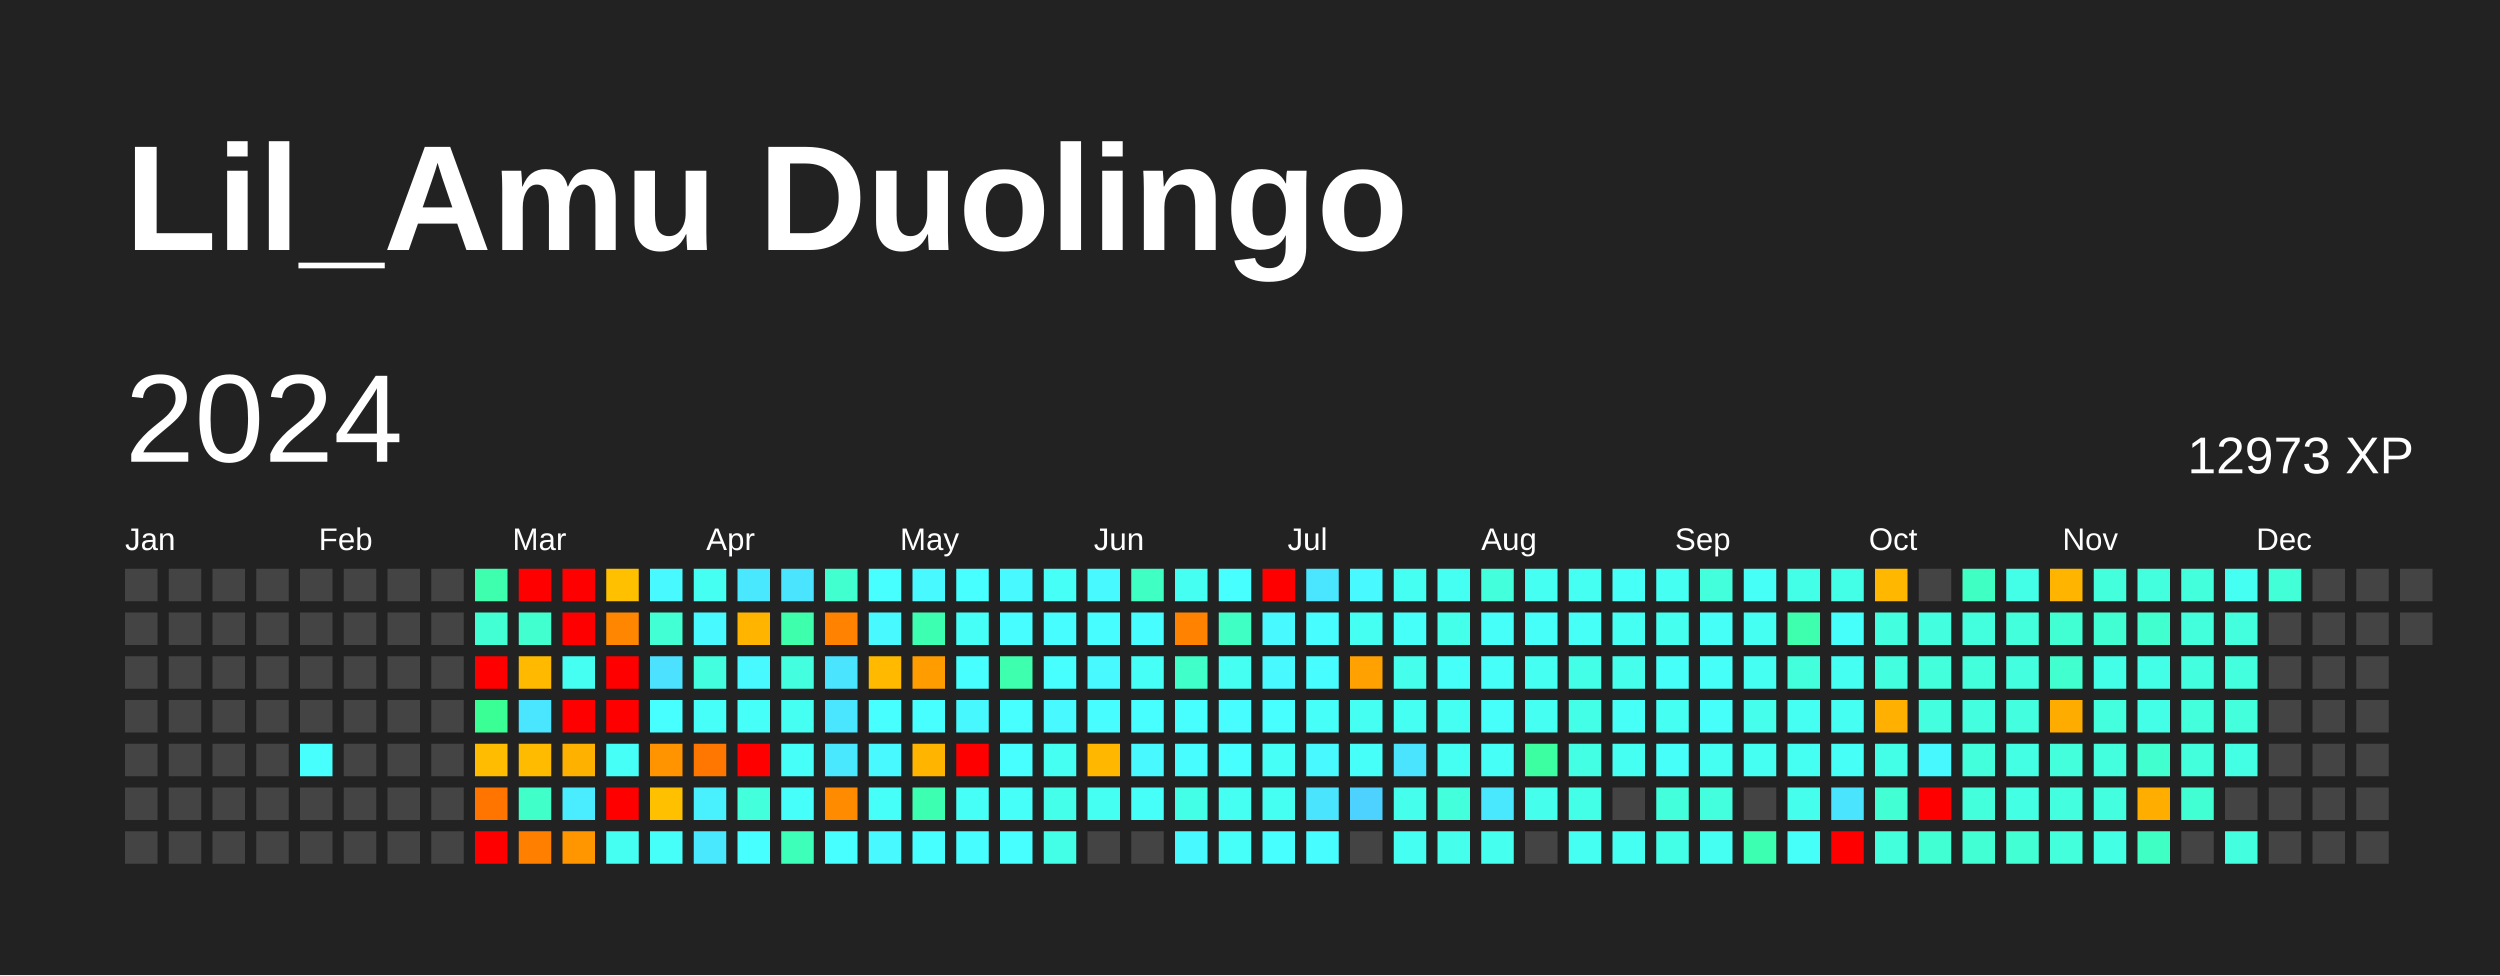
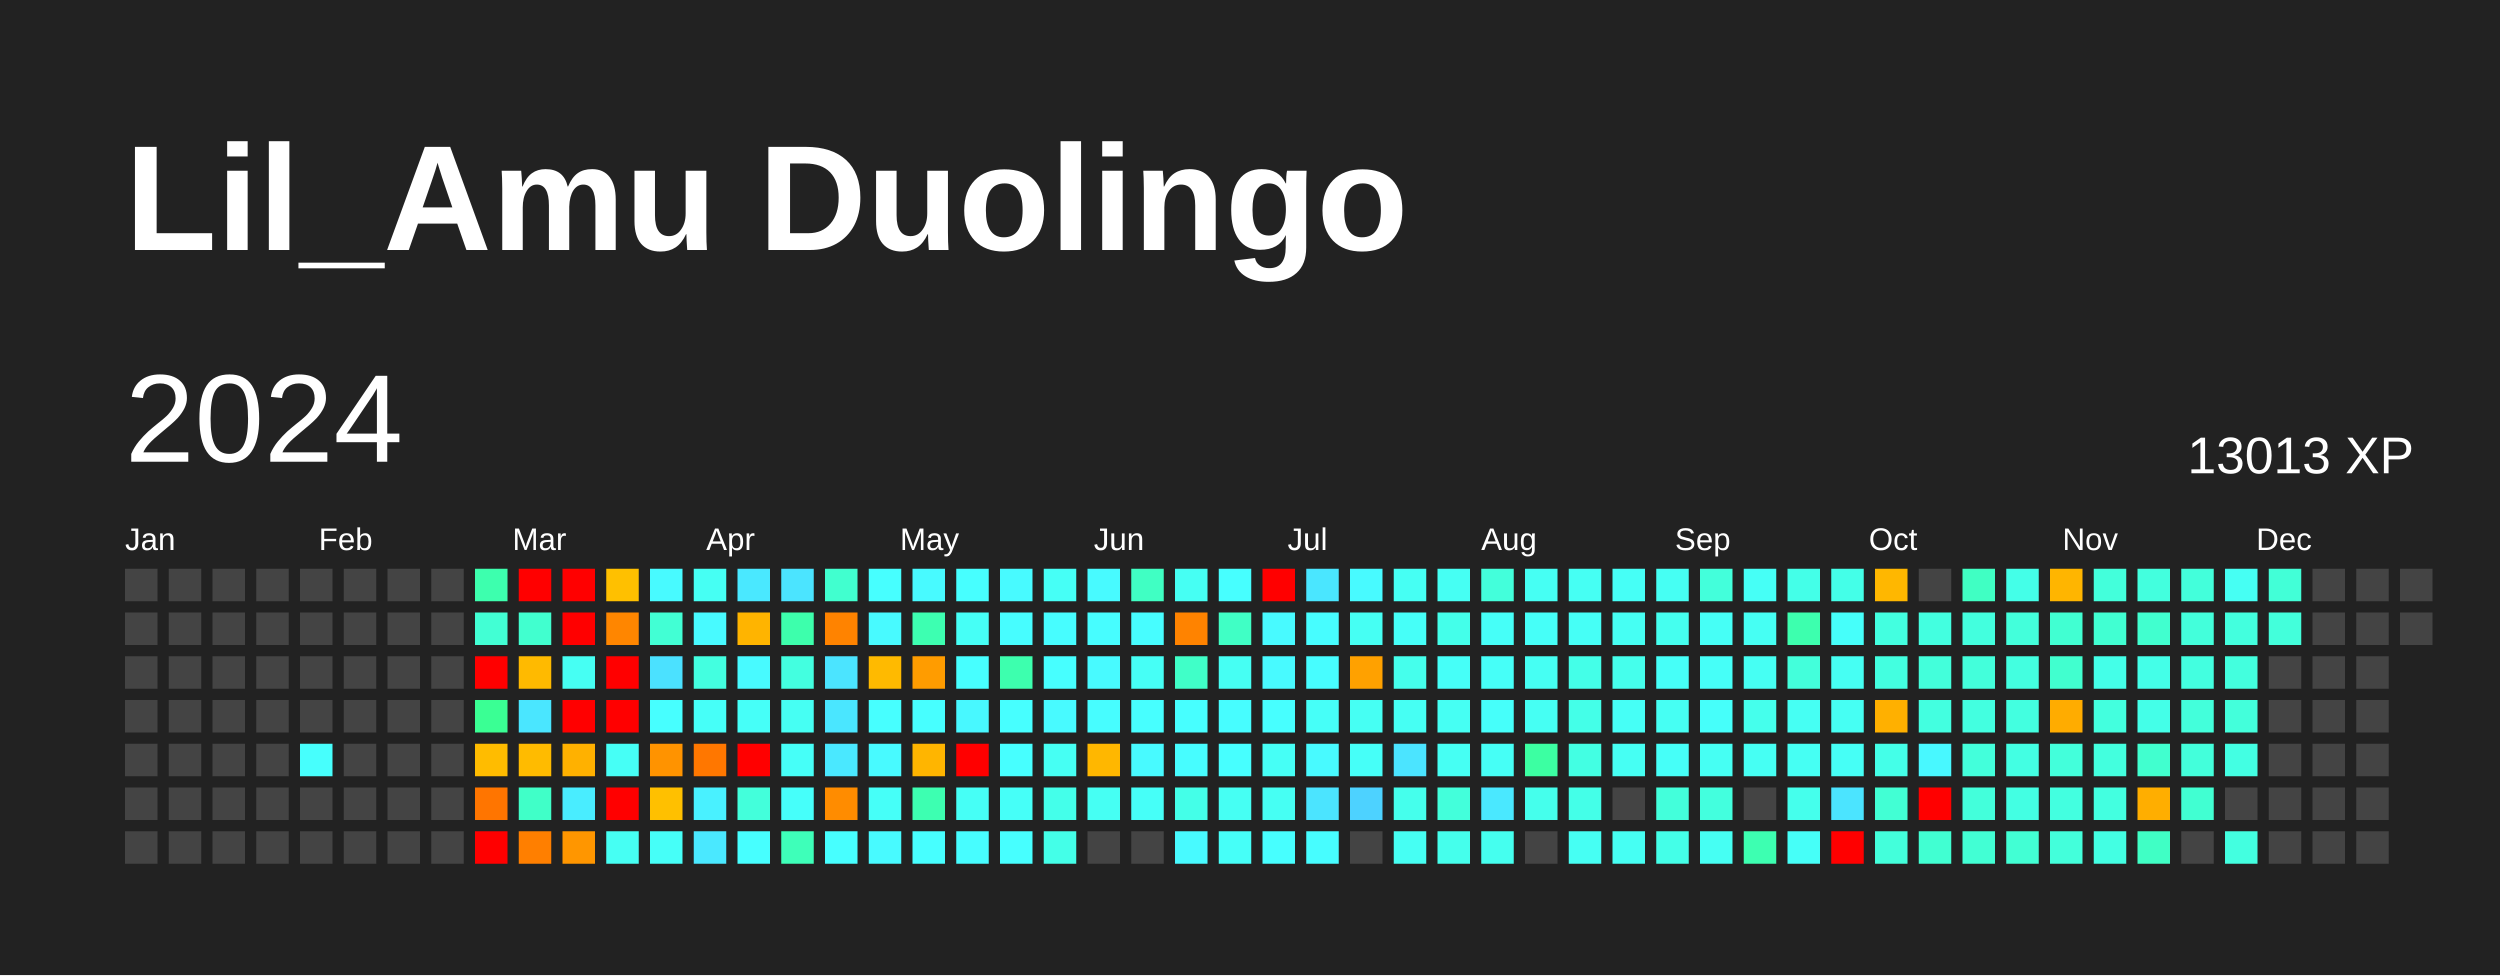
<svg xmlns="http://www.w3.org/2000/svg" baseProfile="full" height="78mm" version="1.1" viewBox="0,0,200,78" width="200mm">
  <defs />
  <rect fill="#222222" height="78" width="200" x="0" y="0" />
  <text fill="#FFFFFF" style="font-size:12px; font-family:Arial; font-weight:bold;" x="10" y="20">Lil_Amu Duolingo</text>
  <text dominant-baseline="hanging" fill="#FFFFFF" style="font-size:10.0px; font-family:Arial;" x="10" y="30">2024</text>
-   <text dominant-baseline="hanging" fill="#FFFFFF" style="font-size:4.125px; font-family:Arial;" x="175" y="35">12973 XP</text>
+   <text dominant-baseline="hanging" fill="#FFFFFF" style="font-size:4.125px; font-family:Arial;" x="175" y="35">13013 XP</text>
  <text fill="#FFFFFF" style="font-size:2.5px; font-family:Arial" x="10.0" y="44">Jan</text>
  <text fill="#FFFFFF" style="font-size:2.5px; font-family:Arial" x="25.5" y="44">Feb</text>
  <text fill="#FFFFFF" style="font-size:2.5px; font-family:Arial" x="41.0" y="44">Mar</text>
  <text fill="#FFFFFF" style="font-size:2.5px; font-family:Arial" x="56.5" y="44">Apr</text>
  <text fill="#FFFFFF" style="font-size:2.5px; font-family:Arial" x="72.0" y="44">May</text>
  <text fill="#FFFFFF" style="font-size:2.5px; font-family:Arial" x="87.5" y="44">Jun</text>
  <text fill="#FFFFFF" style="font-size:2.5px; font-family:Arial" x="103.0" y="44">Jul</text>
  <text fill="#FFFFFF" style="font-size:2.5px; font-family:Arial" x="118.5" y="44">Aug</text>
  <text fill="#FFFFFF" style="font-size:2.5px; font-family:Arial" x="134.0" y="44">Sep</text>
  <text fill="#FFFFFF" style="font-size:2.5px; font-family:Arial" x="149.5" y="44">Oct</text>
  <text fill="#FFFFFF" style="font-size:2.5px; font-family:Arial" x="165.0" y="44">Nov</text>
  <text fill="#FFFFFF" style="font-size:2.5px; font-family:Arial" x="180.5" y="44">Dec</text>
  <rect fill="#444444" height="2.6" width="2.6" x="10.0" y="45.5" />
  <rect fill="#444444" height="2.6" width="2.6" x="10.0" y="49.0" />
  <rect fill="#444444" height="2.6" width="2.6" x="10.0" y="52.5" />
  <rect fill="#444444" height="2.6" width="2.6" x="10.0" y="56.0" />
  <rect fill="#444444" height="2.6" width="2.6" x="10.0" y="59.5" />
  <rect fill="#444444" height="2.6" width="2.6" x="10.0" y="63.0" />
  <rect fill="#444444" height="2.6" width="2.6" x="10.0" y="66.5" />
  <rect fill="#444444" height="2.6" width="2.6" x="13.5" y="45.5" />
  <rect fill="#444444" height="2.6" width="2.6" x="13.5" y="49.0" />
  <rect fill="#444444" height="2.6" width="2.6" x="13.5" y="52.5" />
  <rect fill="#444444" height="2.6" width="2.6" x="13.5" y="56.0" />
  <rect fill="#444444" height="2.6" width="2.6" x="13.5" y="59.5" />
  <rect fill="#444444" height="2.6" width="2.6" x="13.5" y="63.0" />
  <rect fill="#444444" height="2.6" width="2.6" x="13.5" y="66.5" />
  <rect fill="#444444" height="2.6" width="2.6" x="17.0" y="45.5" />
  <rect fill="#444444" height="2.6" width="2.6" x="17.0" y="49.0" />
  <rect fill="#444444" height="2.6" width="2.6" x="17.0" y="52.5" />
  <rect fill="#444444" height="2.6" width="2.6" x="17.0" y="56.0" />
  <rect fill="#444444" height="2.6" width="2.6" x="17.0" y="59.5" />
  <rect fill="#444444" height="2.6" width="2.6" x="17.0" y="63.0" />
  <rect fill="#444444" height="2.6" width="2.6" x="17.0" y="66.5" />
  <rect fill="#444444" height="2.6" width="2.6" x="20.5" y="45.5" />
  <rect fill="#444444" height="2.6" width="2.6" x="20.5" y="49.0" />
  <rect fill="#444444" height="2.6" width="2.6" x="20.5" y="52.5" />
  <rect fill="#444444" height="2.6" width="2.6" x="20.5" y="56.0" />
  <rect fill="#444444" height="2.6" width="2.6" x="20.5" y="59.5" />
  <rect fill="#444444" height="2.6" width="2.6" x="20.5" y="63.0" />
  <rect fill="#444444" height="2.6" width="2.6" x="20.5" y="66.5" />
  <rect fill="#444444" height="2.6" width="2.6" x="24.0" y="45.5" />
  <rect fill="#444444" height="2.6" width="2.6" x="24.0" y="49.0" />
  <rect fill="#444444" height="2.6" width="2.6" x="24.0" y="52.5" />
  <rect fill="#444444" height="2.6" width="2.6" x="24.0" y="56.0" />
  <rect fill="#47fffd" height="2.6" width="2.6" x="24.0" y="59.5" />
  <rect fill="#444444" height="2.6" width="2.6" x="24.0" y="63.0" />
  <rect fill="#444444" height="2.6" width="2.6" x="24.0" y="66.5" />
  <rect fill="#444444" height="2.6" width="2.6" x="27.5" y="45.5" />
  <rect fill="#444444" height="2.6" width="2.6" x="27.5" y="49.0" />
  <rect fill="#444444" height="2.6" width="2.6" x="27.5" y="52.5" />
  <rect fill="#444444" height="2.6" width="2.6" x="27.5" y="56.0" />
  <rect fill="#444444" height="2.6" width="2.6" x="27.5" y="59.5" />
  <rect fill="#444444" height="2.6" width="2.6" x="27.5" y="63.0" />
  <rect fill="#444444" height="2.6" width="2.6" x="27.5" y="66.5" />
  <rect fill="#444444" height="2.6" width="2.6" x="31.0" y="45.5" />
  <rect fill="#444444" height="2.6" width="2.6" x="31.0" y="49.0" />
  <rect fill="#444444" height="2.6" width="2.6" x="31.0" y="52.5" />
  <rect fill="#444444" height="2.6" width="2.6" x="31.0" y="56.0" />
  <rect fill="#444444" height="2.6" width="2.6" x="31.0" y="59.5" />
  <rect fill="#444444" height="2.6" width="2.6" x="31.0" y="63.0" />
  <rect fill="#444444" height="2.6" width="2.6" x="31.0" y="66.5" />
  <rect fill="#444444" height="2.6" width="2.6" x="34.5" y="45.5" />
  <rect fill="#444444" height="2.6" width="2.6" x="34.5" y="49.0" />
  <rect fill="#444444" height="2.6" width="2.6" x="34.5" y="52.5" />
  <rect fill="#444444" height="2.6" width="2.6" x="34.5" y="56.0" />
  <rect fill="#444444" height="2.6" width="2.6" x="34.5" y="59.5" />
  <rect fill="#444444" height="2.6" width="2.6" x="34.5" y="63.0" />
  <rect fill="#444444" height="2.6" width="2.6" x="34.5" y="66.5" />
  <rect fill="#3dffae" height="2.6" width="2.6" x="38.0" y="45.5" />
  <rect fill="#42ffd4" height="2.6" width="2.6" x="38.0" y="49.0" />
  <rect fill="red" height="2.6" width="2.6" x="38.0" y="52.5" />
  <rect fill="#3aff94" height="2.6" width="2.6" x="38.0" y="56.0" />
  <rect fill="#ffbc00" height="2.6" width="2.6" x="38.0" y="59.5" />
  <rect fill="#ff7500" height="2.6" width="2.6" x="38.0" y="63.0" />
  <rect fill="red" height="2.6" width="2.6" x="38.0" y="66.5" />
  <rect fill="red" height="2.6" width="2.6" x="41.5" y="45.5" />
  <rect fill="#41ffcf" height="2.6" width="2.6" x="41.5" y="49.0" />
  <rect fill="#ffba00" height="2.6" width="2.6" x="41.5" y="52.5" />
  <rect fill="#4ae6ff" height="2.6" width="2.6" x="41.5" y="56.0" />
  <rect fill="#ffbb00" height="2.6" width="2.6" x="41.5" y="59.5" />
  <rect fill="#40ffc8" height="2.6" width="2.6" x="41.5" y="63.0" />
  <rect fill="#ff7f00" height="2.6" width="2.6" x="41.5" y="66.5" />
  <rect fill="red" height="2.6" width="2.6" x="45.0" y="45.5" />
  <rect fill="red" height="2.6" width="2.6" x="45.0" y="49.0" />
  <rect fill="#46fff3" height="2.6" width="2.6" x="45.0" y="52.5" />
  <rect fill="red" height="2.6" width="2.6" x="45.0" y="56.0" />
  <rect fill="#ffb100" height="2.6" width="2.6" x="45.0" y="59.5" />
  <rect fill="#49edff" height="2.6" width="2.6" x="45.0" y="63.0" />
  <rect fill="#ff9600" height="2.6" width="2.6" x="45.0" y="66.5" />
  <rect fill="#ffc000" height="2.6" width="2.6" x="48.5" y="45.5" />
  <rect fill="#ff8600" height="2.6" width="2.6" x="48.5" y="49.0" />
  <rect fill="red" height="2.6" width="2.6" x="48.5" y="52.5" />
  <rect fill="red" height="2.6" width="2.6" x="48.5" y="56.0" />
  <rect fill="#46fff6" height="2.6" width="2.6" x="48.5" y="59.5" />
  <rect fill="red" height="2.6" width="2.6" x="48.5" y="63.0" />
  <rect fill="#46fff3" height="2.6" width="2.6" x="48.5" y="66.5" />
  <rect fill="#48faff" height="2.6" width="2.6" x="52.0" y="45.5" />
  <rect fill="#42ffd4" height="2.6" width="2.6" x="52.0" y="49.0" />
  <rect fill="#4be1ff" height="2.6" width="2.6" x="52.0" y="52.5" />
  <rect fill="#47ffff" height="2.6" width="2.6" x="52.0" y="56.0" />
  <rect fill="#ff9300" height="2.6" width="2.6" x="52.0" y="59.5" />
  <rect fill="#ffc000" height="2.6" width="2.6" x="52.0" y="63.0" />
  <rect fill="#46fff8" height="2.6" width="2.6" x="52.0" y="66.5" />
  <rect fill="#46fff3" height="2.6" width="2.6" x="55.5" y="45.5" />
  <rect fill="#48faff" height="2.6" width="2.6" x="55.5" y="49.0" />
  <rect fill="#43ffe0" height="2.6" width="2.6" x="55.5" y="52.5" />
  <rect fill="#46fff8" height="2.6" width="2.6" x="55.5" y="56.0" />
  <rect fill="#ff7700" height="2.6" width="2.6" x="55.5" y="59.5" />
  <rect fill="#49f1ff" height="2.6" width="2.6" x="55.5" y="63.0" />
  <rect fill="#4ae8ff" height="2.6" width="2.6" x="55.5" y="66.5" />
  <rect fill="#4ae8ff" height="2.6" width="2.6" x="59.0" y="45.5" />
  <rect fill="#ffb400" height="2.6" width="2.6" x="59.0" y="49.0" />
  <rect fill="#48faff" height="2.6" width="2.6" x="59.0" y="52.5" />
  <rect fill="#46fff8" height="2.6" width="2.6" x="59.0" y="56.0" />
  <rect fill="red" height="2.6" width="2.6" x="59.0" y="59.5" />
  <rect fill="#43ffdb" height="2.6" width="2.6" x="59.0" y="63.0" />
  <rect fill="#47ffff" height="2.6" width="2.6" x="59.0" y="66.5" />
  <rect fill="#4be4ff" height="2.6" width="2.6" x="62.5" y="45.5" />
  <rect fill="#3dffac" height="2.6" width="2.6" x="62.5" y="49.0" />
  <rect fill="#43ffe0" height="2.6" width="2.6" x="62.5" y="52.5" />
  <rect fill="#46fff3" height="2.6" width="2.6" x="62.5" y="56.0" />
  <rect fill="#46fff8" height="2.6" width="2.6" x="62.5" y="59.5" />
  <rect fill="#46fffa" height="2.6" width="2.6" x="62.5" y="63.0" />
  <rect fill="#3effb9" height="2.6" width="2.6" x="62.5" y="66.5" />
  <rect fill="#41ffcf" height="2.6" width="2.6" x="66.0" y="45.5" />
  <rect fill="#ff8300" height="2.6" width="2.6" x="66.0" y="49.0" />
  <rect fill="#4be4ff" height="2.6" width="2.6" x="66.0" y="52.5" />
  <rect fill="#4ae6ff" height="2.6" width="2.6" x="66.0" y="56.0" />
  <rect fill="#4ae8ff" height="2.6" width="2.6" x="66.0" y="59.5" />
  <rect fill="#ff8c00" height="2.6" width="2.6" x="66.0" y="63.0" />
  <rect fill="#47ffff" height="2.6" width="2.6" x="66.0" y="66.5" />
  <rect fill="#47ffff" height="2.6" width="2.6" x="69.5" y="45.5" />
  <rect fill="#48faff" height="2.6" width="2.6" x="69.5" y="49.0" />
  <rect fill="#ffba00" height="2.6" width="2.6" x="69.5" y="52.5" />
  <rect fill="#47ffff" height="2.6" width="2.6" x="69.5" y="56.0" />
  <rect fill="#48faff" height="2.6" width="2.6" x="69.5" y="59.5" />
  <rect fill="#46fff8" height="2.6" width="2.6" x="69.5" y="63.0" />
  <rect fill="#48faff" height="2.6" width="2.6" x="69.5" y="66.5" />
  <rect fill="#48faff" height="2.6" width="2.6" x="73.0" y="45.5" />
  <rect fill="#3dffb1" height="2.6" width="2.6" x="73.0" y="49.0" />
  <rect fill="#ff9c00" height="2.6" width="2.6" x="73.0" y="52.5" />
  <rect fill="#47ffff" height="2.6" width="2.6" x="73.0" y="56.0" />
  <rect fill="#ffb500" height="2.6" width="2.6" x="73.0" y="59.5" />
  <rect fill="#3dffb1" height="2.6" width="2.6" x="73.0" y="63.0" />
  <rect fill="#47ffff" height="2.6" width="2.6" x="73.0" y="66.5" />
  <rect fill="#47ffff" height="2.6" width="2.6" x="76.5" y="45.5" />
  <rect fill="#46fff6" height="2.6" width="2.6" x="76.5" y="49.0" />
  <rect fill="#47ffff" height="2.6" width="2.6" x="76.5" y="52.5" />
  <rect fill="#48f8ff" height="2.6" width="2.6" x="76.5" y="56.0" />
  <rect fill="red" height="2.6" width="2.6" x="76.5" y="59.5" />
  <rect fill="#46fff6" height="2.6" width="2.6" x="76.5" y="63.0" />
  <rect fill="#47fdff" height="2.6" width="2.6" x="76.5" y="66.5" />
  <rect fill="#48faff" height="2.6" width="2.6" x="80.0" y="45.5" />
  <rect fill="#47fdff" height="2.6" width="2.6" x="80.0" y="49.0" />
  <rect fill="#3dffae" height="2.6" width="2.6" x="80.0" y="52.5" />
  <rect fill="#47ffff" height="2.6" width="2.6" x="80.0" y="56.0" />
  <rect fill="#47ffff" height="2.6" width="2.6" x="80.0" y="59.5" />
  <rect fill="#46fff8" height="2.6" width="2.6" x="80.0" y="63.0" />
  <rect fill="#47ffff" height="2.6" width="2.6" x="80.0" y="66.5" />
  <rect fill="#46fff6" height="2.6" width="2.6" x="83.5" y="45.5" />
  <rect fill="#47fdff" height="2.6" width="2.6" x="83.5" y="49.0" />
  <rect fill="#47ffff" height="2.6" width="2.6" x="83.5" y="52.5" />
  <rect fill="#48faff" height="2.6" width="2.6" x="83.5" y="56.0" />
  <rect fill="#46fff3" height="2.6" width="2.6" x="83.5" y="59.5" />
  <rect fill="#44ffea" height="2.6" width="2.6" x="83.5" y="63.0" />
  <rect fill="#44ffe8" height="2.6" width="2.6" x="83.5" y="66.5" />
  <rect fill="#48faff" height="2.6" width="2.6" x="87.0" y="45.5" />
  <rect fill="#47fdff" height="2.6" width="2.6" x="87.0" y="49.0" />
  <rect fill="#48faff" height="2.6" width="2.6" x="87.0" y="52.5" />
  <rect fill="#47fdff" height="2.6" width="2.6" x="87.0" y="56.0" />
  <rect fill="#ffb700" height="2.6" width="2.6" x="87.0" y="59.5" />
  <rect fill="#46fff3" height="2.6" width="2.6" x="87.0" y="63.0" />
  <rect fill="#444444" height="2.6" width="2.6" x="87.0" y="66.5" />
  <rect fill="#40ffc3" height="2.6" width="2.6" x="90.5" y="45.5" />
  <rect fill="#47fdff" height="2.6" width="2.6" x="90.5" y="49.0" />
  <rect fill="#46fff6" height="2.6" width="2.6" x="90.5" y="52.5" />
  <rect fill="#47ffff" height="2.6" width="2.6" x="90.5" y="56.0" />
  <rect fill="#48faff" height="2.6" width="2.6" x="90.5" y="59.5" />
  <rect fill="#46fff8" height="2.6" width="2.6" x="90.5" y="63.0" />
  <rect fill="#444444" height="2.6" width="2.6" x="90.5" y="66.5" />
  <rect fill="#46fff3" height="2.6" width="2.6" x="94.0" y="45.5" />
  <rect fill="#ff8300" height="2.6" width="2.6" x="94.0" y="49.0" />
  <rect fill="#40ffc8" height="2.6" width="2.6" x="94.0" y="52.5" />
  <rect fill="#47ffff" height="2.6" width="2.6" x="94.0" y="56.0" />
  <rect fill="#47fdff" height="2.6" width="2.6" x="94.0" y="59.5" />
  <rect fill="#44ffe8" height="2.6" width="2.6" x="94.0" y="63.0" />
  <rect fill="#48faff" height="2.6" width="2.6" x="94.0" y="66.5" />
  <rect fill="#47ffff" height="2.6" width="2.6" x="97.5" y="45.5" />
  <rect fill="#40ffc5" height="2.6" width="2.6" x="97.5" y="49.0" />
  <rect fill="#46fff3" height="2.6" width="2.6" x="97.5" y="52.5" />
  <rect fill="#47fdff" height="2.6" width="2.6" x="97.5" y="56.0" />
  <rect fill="#47ffff" height="2.6" width="2.6" x="97.5" y="59.5" />
  <rect fill="#46fff3" height="2.6" width="2.6" x="97.5" y="63.0" />
  <rect fill="#46fff8" height="2.6" width="2.6" x="97.5" y="66.5" />
  <rect fill="red" height="2.6" width="2.6" x="101.0" y="45.5" />
  <rect fill="#48faff" height="2.6" width="2.6" x="101.0" y="49.0" />
  <rect fill="#48faff" height="2.6" width="2.6" x="101.0" y="52.5" />
  <rect fill="#47ffff" height="2.6" width="2.6" x="101.0" y="56.0" />
  <rect fill="#46fff6" height="2.6" width="2.6" x="101.0" y="59.5" />
  <rect fill="#46fff3" height="2.6" width="2.6" x="101.0" y="63.0" />
  <rect fill="#47ffff" height="2.6" width="2.6" x="101.0" y="66.5" />
  <rect fill="#4ae6ff" height="2.6" width="2.6" x="104.5" y="45.5" />
  <rect fill="#47fdff" height="2.6" width="2.6" x="104.5" y="49.0" />
  <rect fill="#47fdff" height="2.6" width="2.6" x="104.5" y="52.5" />
  <rect fill="#46fff8" height="2.6" width="2.6" x="104.5" y="56.0" />
  <rect fill="#48faff" height="2.6" width="2.6" x="104.5" y="59.5" />
  <rect fill="#4be4ff" height="2.6" width="2.6" x="104.5" y="63.0" />
  <rect fill="#47fdff" height="2.6" width="2.6" x="104.5" y="66.5" />
  <rect fill="#48faff" height="2.6" width="2.6" x="108.0" y="45.5" />
  <rect fill="#46fff3" height="2.6" width="2.6" x="108.0" y="49.0" />
  <rect fill="#ffa100" height="2.6" width="2.6" x="108.0" y="52.5" />
  <rect fill="#46fff3" height="2.6" width="2.6" x="108.0" y="56.0" />
  <rect fill="#46fff8" height="2.6" width="2.6" x="108.0" y="59.5" />
  <rect fill="#4dd2ff" height="2.6" width="2.6" x="108.0" y="63.0" />
  <rect fill="#444444" height="2.6" width="2.6" x="108.0" y="66.5" />
  <rect fill="#46fff3" height="2.6" width="2.6" x="111.5" y="45.5" />
  <rect fill="#46fff8" height="2.6" width="2.6" x="111.5" y="49.0" />
  <rect fill="#45ffec" height="2.6" width="2.6" x="111.5" y="52.5" />
  <rect fill="#46fff3" height="2.6" width="2.6" x="111.5" y="56.0" />
  <rect fill="#4be4ff" height="2.6" width="2.6" x="111.5" y="59.5" />
  <rect fill="#45ffec" height="2.6" width="2.6" x="111.5" y="63.0" />
  <rect fill="#46fff3" height="2.6" width="2.6" x="111.5" y="66.5" />
  <rect fill="#46fff3" height="2.6" width="2.6" x="115.0" y="45.5" />
  <rect fill="#44ffea" height="2.6" width="2.6" x="115.0" y="49.0" />
  <rect fill="#46fff8" height="2.6" width="2.6" x="115.0" y="52.5" />
  <rect fill="#46fff3" height="2.6" width="2.6" x="115.0" y="56.0" />
  <rect fill="#46fff3" height="2.6" width="2.6" x="115.0" y="59.5" />
  <rect fill="#43ffdb" height="2.6" width="2.6" x="115.0" y="63.0" />
  <rect fill="#45ffec" height="2.6" width="2.6" x="115.0" y="66.5" />
  <rect fill="#43ffdb" height="2.6" width="2.6" x="118.5" y="45.5" />
  <rect fill="#46fff8" height="2.6" width="2.6" x="118.5" y="49.0" />
  <rect fill="#46fff8" height="2.6" width="2.6" x="118.5" y="52.5" />
  <rect fill="#46fffa" height="2.6" width="2.6" x="118.5" y="56.0" />
  <rect fill="#46fff6" height="2.6" width="2.6" x="118.5" y="59.5" />
  <rect fill="#4ae8ff" height="2.6" width="2.6" x="118.5" y="63.0" />
  <rect fill="#45ffef" height="2.6" width="2.6" x="118.5" y="66.5" />
  <rect fill="#46fff3" height="2.6" width="2.6" x="122.0" y="45.5" />
  <rect fill="#46fff8" height="2.6" width="2.6" x="122.0" y="49.0" />
  <rect fill="#46fff3" height="2.6" width="2.6" x="122.0" y="52.5" />
  <rect fill="#46fff3" height="2.6" width="2.6" x="122.0" y="56.0" />
  <rect fill="#3cffa2" height="2.6" width="2.6" x="122.0" y="59.5" />
  <rect fill="#45ffec" height="2.6" width="2.6" x="122.0" y="63.0" />
  <rect fill="#444444" height="2.6" width="2.6" x="122.0" y="66.5" />
  <rect fill="#46fff3" height="2.6" width="2.6" x="125.5" y="45.5" />
  <rect fill="#46fff6" height="2.6" width="2.6" x="125.5" y="49.0" />
  <rect fill="#44ffe8" height="2.6" width="2.6" x="125.5" y="52.5" />
  <rect fill="#44ffe8" height="2.6" width="2.6" x="125.5" y="56.0" />
  <rect fill="#43ffe3" height="2.6" width="2.6" x="125.5" y="59.5" />
  <rect fill="#44ffe8" height="2.6" width="2.6" x="125.5" y="63.0" />
  <rect fill="#46fff3" height="2.6" width="2.6" x="125.5" y="66.5" />
  <rect fill="#46fff6" height="2.6" width="2.6" x="129.0" y="45.5" />
  <rect fill="#46fff3" height="2.6" width="2.6" x="129.0" y="49.0" />
  <rect fill="#45ffec" height="2.6" width="2.6" x="129.0" y="52.5" />
  <rect fill="#46fff6" height="2.6" width="2.6" x="129.0" y="56.0" />
  <rect fill="#46fff3" height="2.6" width="2.6" x="129.0" y="59.5" />
  <rect fill="#444444" height="2.6" width="2.6" x="129.0" y="63.0" />
  <rect fill="#46fff3" height="2.6" width="2.6" x="129.0" y="66.5" />
  <rect fill="#46fff3" height="2.6" width="2.6" x="132.5" y="45.5" />
  <rect fill="#45ffef" height="2.6" width="2.6" x="132.5" y="49.0" />
  <rect fill="#46fff8" height="2.6" width="2.6" x="132.5" y="52.5" />
  <rect fill="#46fff3" height="2.6" width="2.6" x="132.5" y="56.0" />
  <rect fill="#46fff8" height="2.6" width="2.6" x="132.5" y="59.5" />
  <rect fill="#43ffdb" height="2.6" width="2.6" x="132.5" y="63.0" />
  <rect fill="#44ffe8" height="2.6" width="2.6" x="132.5" y="66.5" />
  <rect fill="#43ffdb" height="2.6" width="2.6" x="136.0" y="45.5" />
  <rect fill="#46fff6" height="2.6" width="2.6" x="136.0" y="49.0" />
  <rect fill="#46fff8" height="2.6" width="2.6" x="136.0" y="52.5" />
  <rect fill="#46fffa" height="2.6" width="2.6" x="136.0" y="56.0" />
  <rect fill="#46fff3" height="2.6" width="2.6" x="136.0" y="59.5" />
  <rect fill="#43ffde" height="2.6" width="2.6" x="136.0" y="63.0" />
  <rect fill="#46fff3" height="2.6" width="2.6" x="136.0" y="66.5" />
  <rect fill="#46fff6" height="2.6" width="2.6" x="139.5" y="45.5" />
  <rect fill="#46fff3" height="2.6" width="2.6" x="139.5" y="49.0" />
  <rect fill="#46fff3" height="2.6" width="2.6" x="139.5" y="52.5" />
  <rect fill="#45ffec" height="2.6" width="2.6" x="139.5" y="56.0" />
  <rect fill="#46fff3" height="2.6" width="2.6" x="139.5" y="59.5" />
  <rect fill="#444444" height="2.6" width="2.6" x="139.5" y="63.0" />
  <rect fill="#3dffb1" height="2.6" width="2.6" x="139.5" y="66.5" />
  <rect fill="#44ffe8" height="2.6" width="2.6" x="143.0" y="45.5" />
  <rect fill="#3dffae" height="2.6" width="2.6" x="143.0" y="49.0" />
  <rect fill="#43ffdb" height="2.6" width="2.6" x="143.0" y="52.5" />
  <rect fill="#46fff3" height="2.6" width="2.6" x="143.0" y="56.0" />
  <rect fill="#46fff3" height="2.6" width="2.6" x="143.0" y="59.5" />
  <rect fill="#45ffec" height="2.6" width="2.6" x="143.0" y="63.0" />
  <rect fill="#46fff8" height="2.6" width="2.6" x="143.0" y="66.5" />
  <rect fill="#44ffe8" height="2.6" width="2.6" x="146.5" y="45.5" />
  <rect fill="#46fffa" height="2.6" width="2.6" x="146.5" y="49.0" />
  <rect fill="#46fff3" height="2.6" width="2.6" x="146.5" y="52.5" />
  <rect fill="#46fff3" height="2.6" width="2.6" x="146.5" y="56.0" />
  <rect fill="#46fff6" height="2.6" width="2.6" x="146.5" y="59.5" />
  <rect fill="#4be4ff" height="2.6" width="2.6" x="146.5" y="63.0" />
  <rect fill="red" height="2.6" width="2.6" x="146.5" y="66.5" />
  <rect fill="#ffb700" height="2.6" width="2.6" x="150.0" y="45.5" />
  <rect fill="#43ffe0" height="2.6" width="2.6" x="150.0" y="49.0" />
  <rect fill="#43ffe0" height="2.6" width="2.6" x="150.0" y="52.5" />
  <rect fill="#ffb000" height="2.6" width="2.6" x="150.0" y="56.0" />
  <rect fill="#44ffe8" height="2.6" width="2.6" x="150.0" y="59.5" />
  <rect fill="#42ffd4" height="2.6" width="2.6" x="150.0" y="63.0" />
  <rect fill="#43ffdb" height="2.6" width="2.6" x="150.0" y="66.5" />
  <rect fill="#444444" height="2.6" width="2.6" x="153.5" y="45.5" />
  <rect fill="#43ffe0" height="2.6" width="2.6" x="153.5" y="49.0" />
  <rect fill="#43ffdb" height="2.6" width="2.6" x="153.5" y="52.5" />
  <rect fill="#43ffe0" height="2.6" width="2.6" x="153.5" y="56.0" />
  <rect fill="#48f8ff" height="2.6" width="2.6" x="153.5" y="59.5" />
  <rect fill="red" height="2.6" width="2.6" x="153.5" y="63.0" />
  <rect fill="#41ffd2" height="2.6" width="2.6" x="153.5" y="66.5" />
  <rect fill="#40ffc3" height="2.6" width="2.6" x="157.0" y="45.5" />
  <rect fill="#43ffde" height="2.6" width="2.6" x="157.0" y="49.0" />
  <rect fill="#43ffdb" height="2.6" width="2.6" x="157.0" y="52.5" />
  <rect fill="#43ffe0" height="2.6" width="2.6" x="157.0" y="56.0" />
  <rect fill="#43ffdb" height="2.6" width="2.6" x="157.0" y="59.5" />
  <rect fill="#43ffdb" height="2.6" width="2.6" x="157.0" y="63.0" />
  <rect fill="#42ffd4" height="2.6" width="2.6" x="157.0" y="66.5" />
  <rect fill="#44ffe8" height="2.6" width="2.6" x="160.5" y="45.5" />
  <rect fill="#43ffdb" height="2.6" width="2.6" x="160.5" y="49.0" />
  <rect fill="#43ffe0" height="2.6" width="2.6" x="160.5" y="52.5" />
  <rect fill="#43ffe0" height="2.6" width="2.6" x="160.5" y="56.0" />
  <rect fill="#43ffe3" height="2.6" width="2.6" x="160.5" y="59.5" />
  <rect fill="#43ffe3" height="2.6" width="2.6" x="160.5" y="63.0" />
  <rect fill="#42ffd4" height="2.6" width="2.6" x="160.5" y="66.5" />
  <rect fill="#ffb500" height="2.6" width="2.6" x="164.0" y="45.5" />
  <rect fill="#41ffd2" height="2.6" width="2.6" x="164.0" y="49.0" />
  <rect fill="#41ffcf" height="2.6" width="2.6" x="164.0" y="52.5" />
  <rect fill="#ffac00" height="2.6" width="2.6" x="164.0" y="56.0" />
  <rect fill="#43ffdb" height="2.6" width="2.6" x="164.0" y="59.5" />
  <rect fill="#43ffe0" height="2.6" width="2.6" x="164.0" y="63.0" />
  <rect fill="#43ffdb" height="2.6" width="2.6" x="164.0" y="66.5" />
  <rect fill="#43ffdb" height="2.6" width="2.6" x="167.5" y="45.5" />
  <rect fill="#41ffd2" height="2.6" width="2.6" x="167.5" y="49.0" />
  <rect fill="#44ffe8" height="2.6" width="2.6" x="167.5" y="52.5" />
  <rect fill="#43ffde" height="2.6" width="2.6" x="167.5" y="56.0" />
  <rect fill="#43ffde" height="2.6" width="2.6" x="167.5" y="59.5" />
  <rect fill="#43ffe0" height="2.6" width="2.6" x="167.5" y="63.0" />
  <rect fill="#43ffe3" height="2.6" width="2.6" x="167.5" y="66.5" />
  <rect fill="#43ffde" height="2.6" width="2.6" x="171.0" y="45.5" />
  <rect fill="#41ffcf" height="2.6" width="2.6" x="171.0" y="49.0" />
  <rect fill="#44ffe8" height="2.6" width="2.6" x="171.0" y="52.5" />
  <rect fill="#44ffe8" height="2.6" width="2.6" x="171.0" y="56.0" />
  <rect fill="#41ffcf" height="2.6" width="2.6" x="171.0" y="59.5" />
  <rect fill="#ffae00" height="2.6" width="2.6" x="171.0" y="63.0" />
  <rect fill="#40ffc5" height="2.6" width="2.6" x="171.0" y="66.5" />
  <rect fill="#43ffdb" height="2.6" width="2.6" x="174.5" y="45.5" />
  <rect fill="#43ffdb" height="2.6" width="2.6" x="174.5" y="49.0" />
  <rect fill="#43ffe0" height="2.6" width="2.6" x="174.5" y="52.5" />
  <rect fill="#43ffdb" height="2.6" width="2.6" x="174.5" y="56.0" />
  <rect fill="#43ffdb" height="2.6" width="2.6" x="174.5" y="59.5" />
  <rect fill="#41ffd2" height="2.6" width="2.6" x="174.5" y="63.0" />
  <rect fill="#444444" height="2.6" width="2.6" x="174.5" y="66.5" />
  <rect fill="#46fff3" height="2.6" width="2.6" x="178.0" y="45.5" />
  <rect fill="#43ffde" height="2.6" width="2.6" x="178.0" y="49.0" />
  <rect fill="#43ffde" height="2.6" width="2.6" x="178.0" y="52.5" />
  <rect fill="#43ffdb" height="2.6" width="2.6" x="178.0" y="56.0" />
  <rect fill="#43ffe3" height="2.6" width="2.6" x="178.0" y="59.5" />
  <rect fill="#444444" height="2.6" width="2.6" x="178.0" y="63.0" />
  <rect fill="#43ffe0" height="2.6" width="2.6" x="178.0" y="66.5" />
  <rect fill="#42ffd7" height="2.6" width="2.6" x="181.5" y="45.5" />
-   <rect fill="#444444" height="2.6" width="2.6" x="181.5" y="49.0" />
+   <rect fill="#43ffdb" height="2.6" width="2.6" x="181.5" y="49.0" />
  <rect fill="#444444" height="2.6" width="2.6" x="181.5" y="52.5" />
  <rect fill="#444444" height="2.6" width="2.6" x="181.5" y="56.0" />
  <rect fill="#444444" height="2.6" width="2.6" x="181.5" y="59.5" />
  <rect fill="#444444" height="2.6" width="2.6" x="181.5" y="63.0" />
  <rect fill="#444444" height="2.6" width="2.6" x="181.5" y="66.5" />
  <rect fill="#444444" height="2.6" width="2.6" x="185.0" y="45.5" />
  <rect fill="#444444" height="2.6" width="2.6" x="185.0" y="49.0" />
  <rect fill="#444444" height="2.6" width="2.6" x="185.0" y="52.5" />
  <rect fill="#444444" height="2.6" width="2.6" x="185.0" y="56.0" />
  <rect fill="#444444" height="2.6" width="2.6" x="185.0" y="59.5" />
  <rect fill="#444444" height="2.6" width="2.6" x="185.0" y="63.0" />
  <rect fill="#444444" height="2.6" width="2.6" x="185.0" y="66.5" />
  <rect fill="#444444" height="2.6" width="2.6" x="188.5" y="45.5" />
  <rect fill="#444444" height="2.6" width="2.6" x="188.5" y="49.0" />
  <rect fill="#444444" height="2.6" width="2.6" x="188.5" y="52.5" />
  <rect fill="#444444" height="2.6" width="2.6" x="188.5" y="56.0" />
  <rect fill="#444444" height="2.6" width="2.6" x="188.5" y="59.5" />
  <rect fill="#444444" height="2.6" width="2.6" x="188.5" y="63.0" />
  <rect fill="#444444" height="2.6" width="2.6" x="188.5" y="66.5" />
  <rect fill="#444444" height="2.6" width="2.6" x="192.0" y="45.5" />
  <rect fill="#444444" height="2.6" width="2.6" x="192.0" y="49.0" />
</svg>
